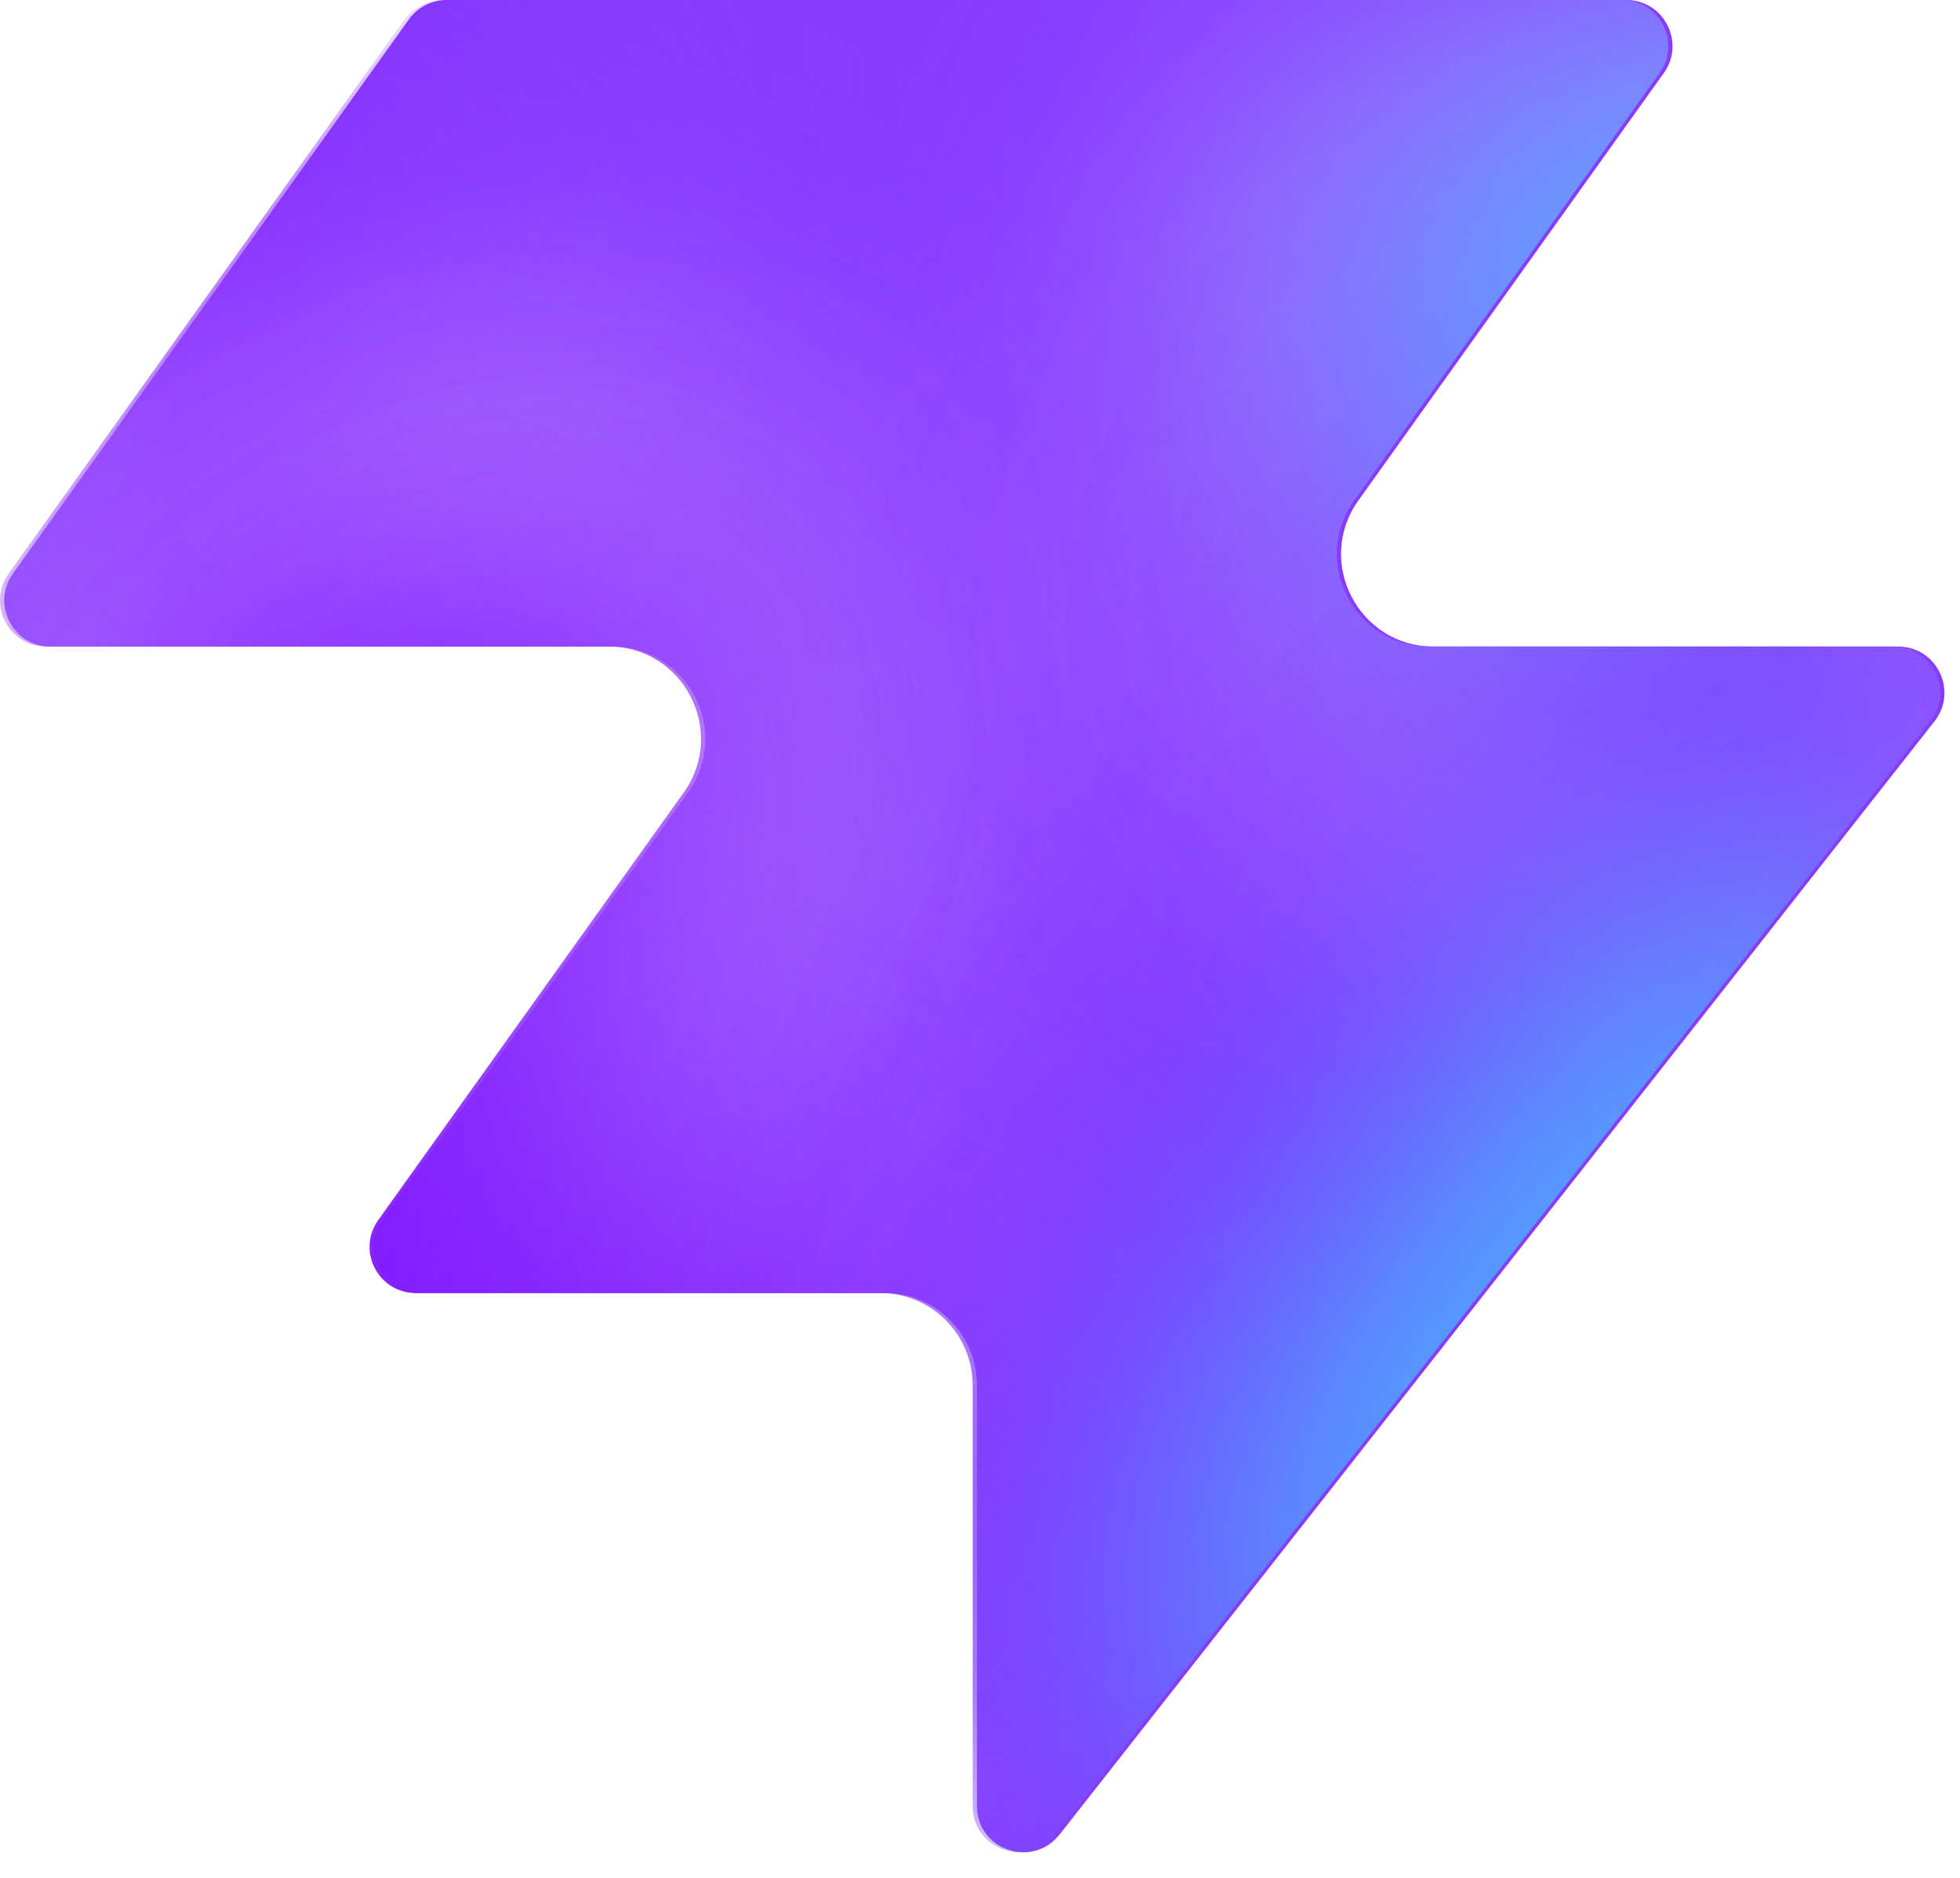
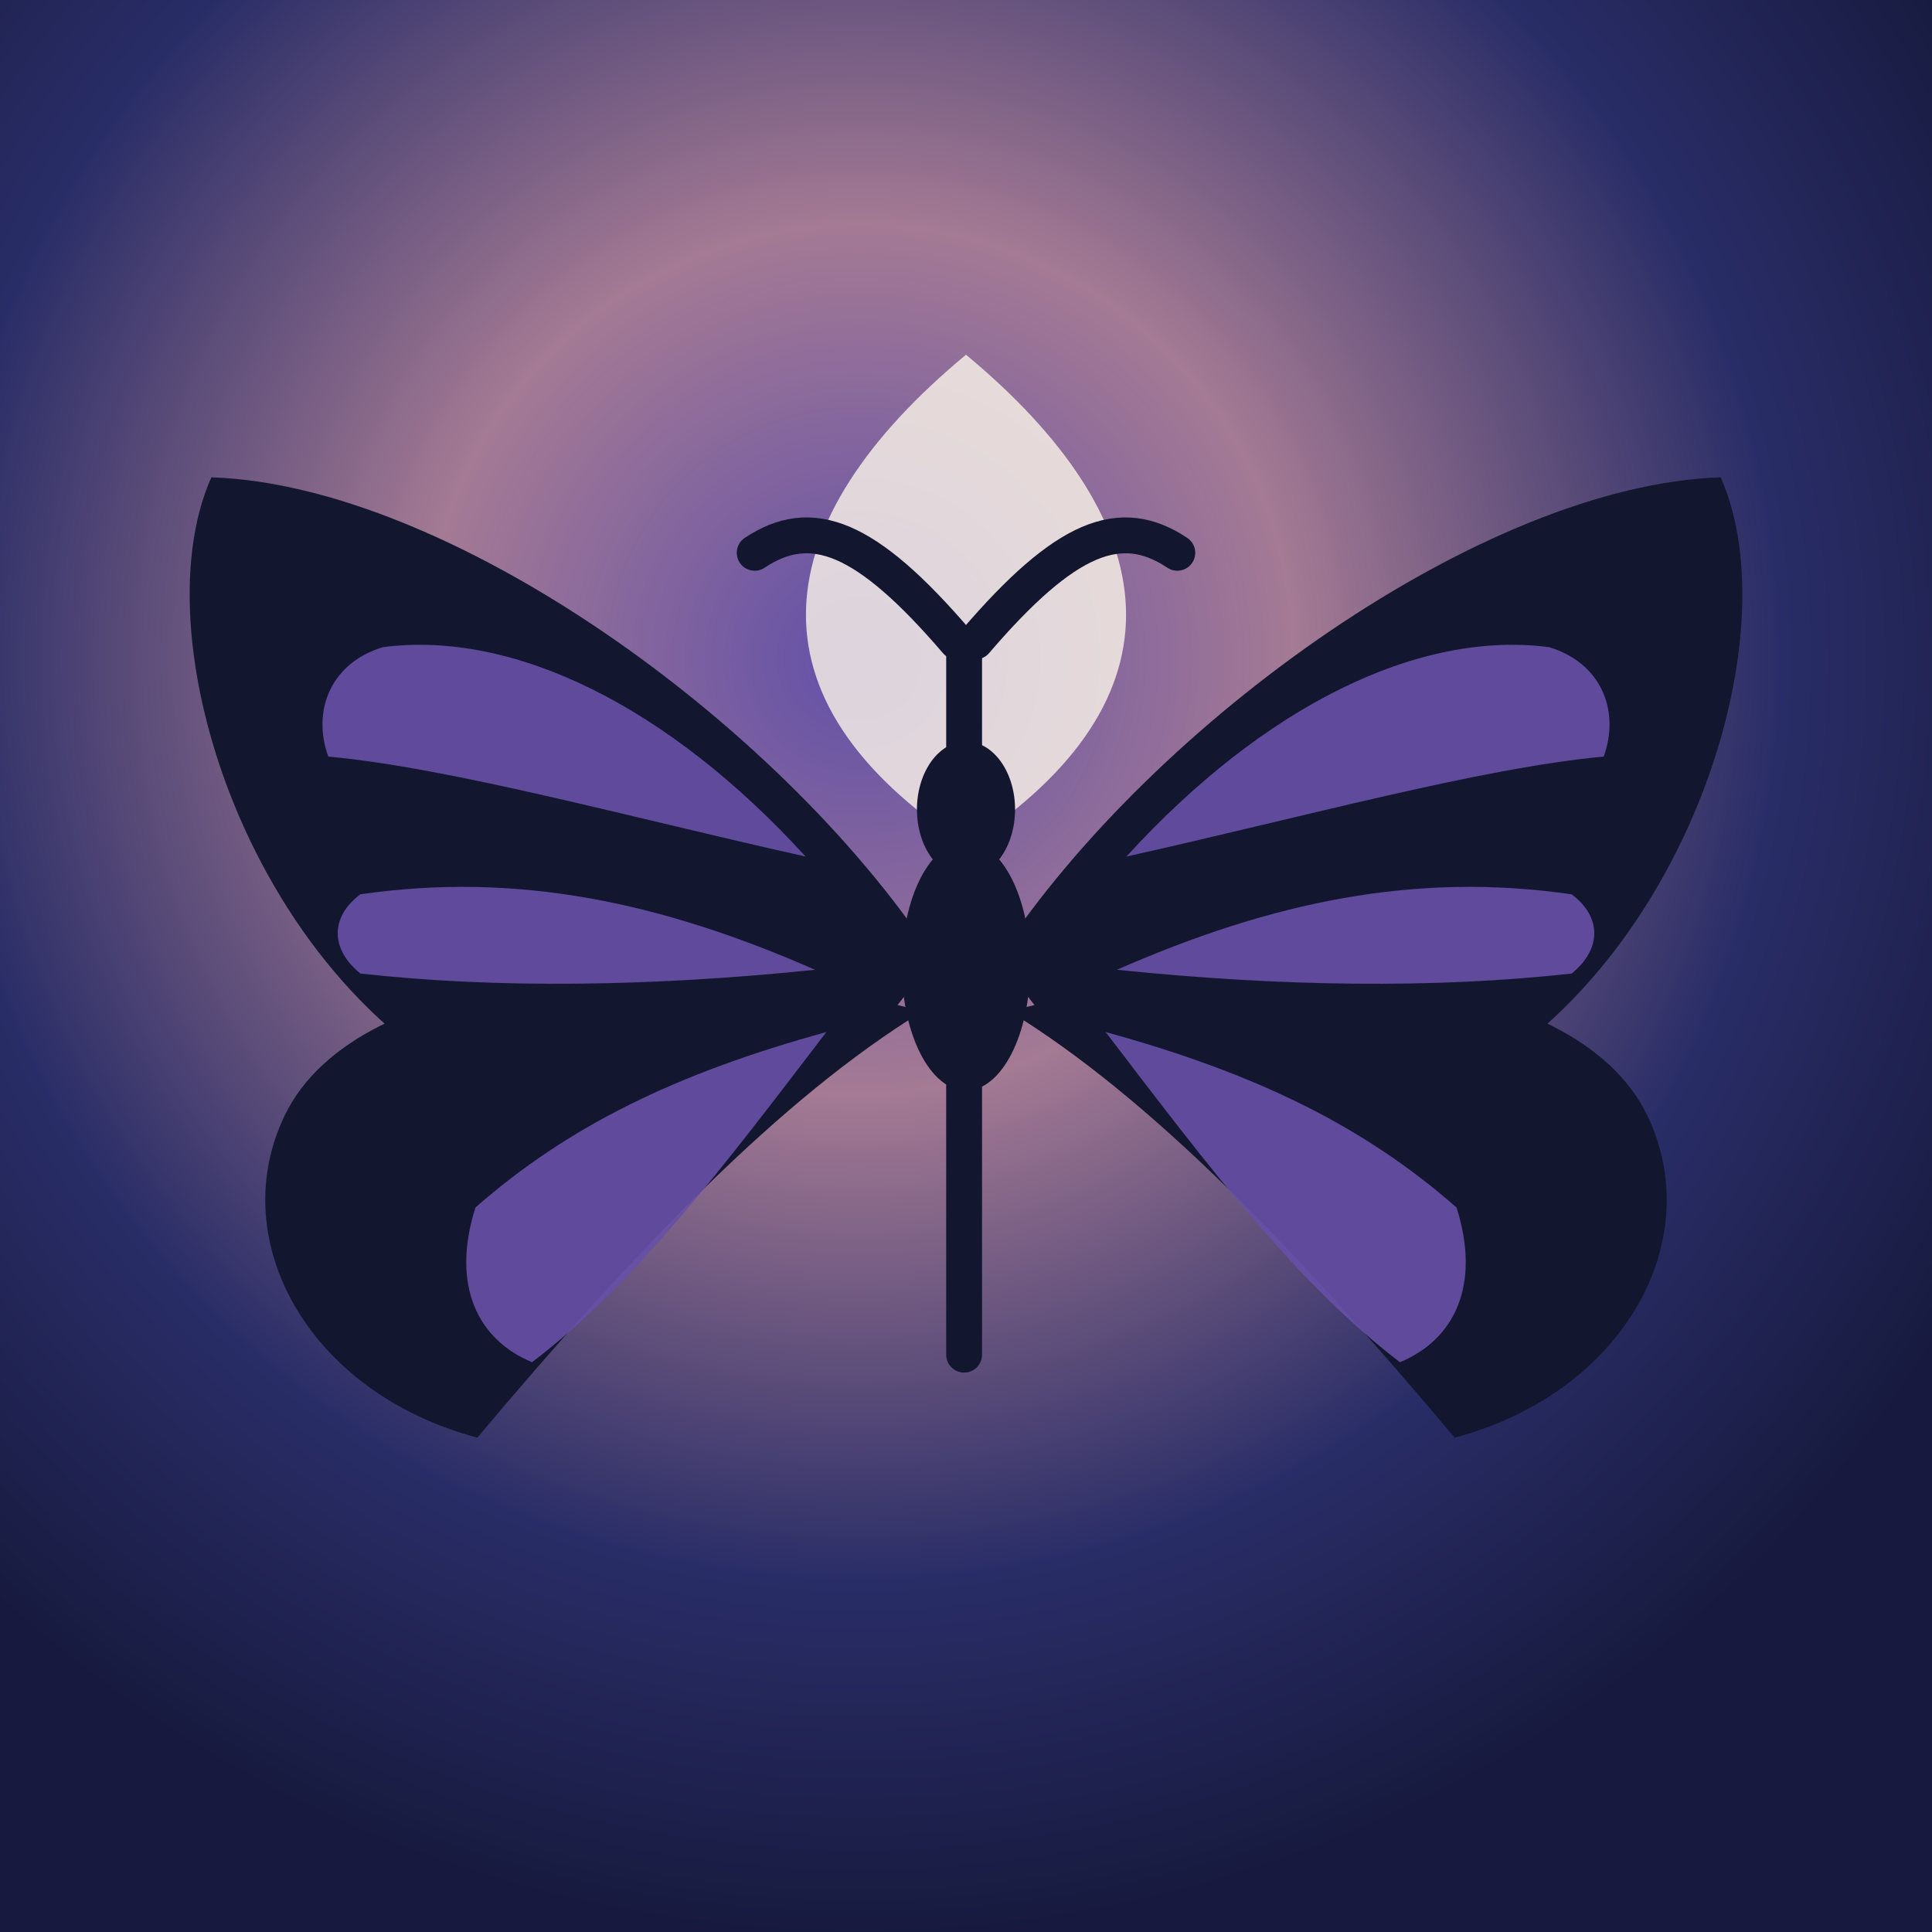
- <svg xmlns="http://www.w3.org/2000/svg" width="48" height="46" fill="none" viewBox="0 0 48 46">
-   <path fill="#863bff" d="M25.946 44.938c-.664.845-2.021.375-2.021-.698V33.937a2.26 2.26 0 0 0-2.262-2.262H10.287c-.92 0-1.456-1.04-.92-1.788l7.48-10.471c1.07-1.497 0-3.578-1.842-3.578H1.237c-.92 0-1.456-1.04-.92-1.788L10.013.474c.214-.297.556-.474.92-.474h28.894c.92 0 1.456 1.04.92 1.788l-7.48 10.471c-1.07 1.498 0 3.579 1.842 3.579h11.377c.943 0 1.473 1.088.89 1.83L25.947 44.94z" style="fill:#863bff;fill:color(display-p3 .525 .23 1);fill-opacity:1" />
-   <mask id="a" width="48" height="46" x="0" y="0" maskUnits="userSpaceOnUse" style="mask-type:alpha">
-     <path fill="#000" d="M25.842 44.938c-.664.844-2.021.375-2.021-.698V33.937a2.26 2.26 0 0 0-2.262-2.262H10.183c-.92 0-1.456-1.04-.92-1.788l7.48-10.471c1.07-1.498 0-3.579-1.842-3.579H1.133c-.92 0-1.456-1.04-.92-1.787L9.91.473c.214-.297.556-.474.92-.474h28.894c.92 0 1.456 1.04.92 1.788l-7.48 10.471c-1.07 1.498 0 3.578 1.842 3.578h11.377c.943 0 1.473 1.088.89 1.832L25.843 44.94z" style="fill:#000;fill-opacity:1" />
-   </mask>
-   <g mask="url(#a)">
-     <g filter="url(#b)">
-       <ellipse cx="5.508" cy="14.704" fill="#ede6ff" rx="5.508" ry="14.704" style="fill:#ede6ff;fill:color(display-p3 .927 .903 1);fill-opacity:1" transform="matrix(.00324 1 1 -.00324 -4.47 31.516)" />
-     </g>
-     <g filter="url(#c)">
-       <ellipse cx="10.399" cy="29.851" fill="#ede6ff" rx="10.399" ry="29.851" style="fill:#ede6ff;fill:color(display-p3 .927 .903 1);fill-opacity:1" transform="matrix(.00324 1 1 -.00324 -39.328 7.883)" />
-     </g>
-     <g filter="url(#d)">
-       <ellipse cx="5.508" cy="30.487" fill="#7e14ff" rx="5.508" ry="30.487" style="fill:#7e14ff;fill:color(display-p3 .492 .077 1);fill-opacity:1" transform="rotate(89.814 -25.913 -14.639)scale(1 -1)" />
-     </g>
-     <g filter="url(#e)">
-       <ellipse cx="5.508" cy="30.599" fill="#7e14ff" rx="5.508" ry="30.599" style="fill:#7e14ff;fill:color(display-p3 .492 .077 1);fill-opacity:1" transform="rotate(89.814 -32.644 -3.334)scale(1 -1)" />
-     </g>
-     <g filter="url(#f)">
-       <ellipse cx="5.508" cy="30.599" fill="#7e14ff" rx="5.508" ry="30.599" style="fill:#7e14ff;fill:color(display-p3 .492 .077 1);fill-opacity:1" transform="matrix(.00324 1 1 -.00324 -34.34 30.47)" />
-     </g>
-     <g filter="url(#g)">
-       <ellipse cx="14.072" cy="22.078" fill="#ede6ff" rx="14.072" ry="22.078" style="fill:#ede6ff;fill:color(display-p3 .927 .903 1);fill-opacity:1" transform="rotate(93.35 24.506 48.493)scale(-1 1)" />
-     </g>
-     <g filter="url(#h)">
-       <ellipse cx="3.47" cy="21.501" fill="#7e14ff" rx="3.47" ry="21.501" style="fill:#7e14ff;fill:color(display-p3 .492 .077 1);fill-opacity:1" transform="rotate(89.009 28.708 47.59)scale(-1 1)" />
-     </g>
-     <g filter="url(#i)">
-       <ellipse cx="3.47" cy="21.501" fill="#7e14ff" rx="3.47" ry="21.501" style="fill:#7e14ff;fill:color(display-p3 .492 .077 1);fill-opacity:1" transform="rotate(89.009 28.708 47.59)scale(-1 1)" />
-     </g>
-     <g filter="url(#j)">
-       <ellipse cx=".387" cy="8.972" fill="#7e14ff" rx="4.407" ry="29.108" style="fill:#7e14ff;fill:color(display-p3 .492 .077 1);fill-opacity:1" transform="rotate(39.51 .387 8.972)" />
-     </g>
-     <g filter="url(#k)">
-       <ellipse cx="47.523" cy="-6.092" fill="#7e14ff" rx="4.407" ry="29.108" style="fill:#7e14ff;fill:color(display-p3 .492 .077 1);fill-opacity:1" transform="rotate(37.892 47.523 -6.092)" />
-     </g>
-     <g filter="url(#l)">
-       <ellipse cx="41.412" cy="6.333" fill="#47bfff" rx="5.971" ry="9.665" style="fill:#47bfff;fill:color(display-p3 .28 .748 1);fill-opacity:1" transform="rotate(37.892 41.412 6.333)" />
-     </g>
-     <g filter="url(#m)">
-       <ellipse cx="-1.879" cy="38.332" fill="#7e14ff" rx="4.407" ry="29.108" style="fill:#7e14ff;fill:color(display-p3 .492 .077 1);fill-opacity:1" transform="rotate(37.892 -1.88 38.332)" />
-     </g>
-     <g filter="url(#n)">
-       <ellipse cx="-1.879" cy="38.332" fill="#7e14ff" rx="4.407" ry="29.108" style="fill:#7e14ff;fill:color(display-p3 .492 .077 1);fill-opacity:1" transform="rotate(37.892 -1.88 38.332)" />
-     </g>
-     <g filter="url(#o)">
-       <ellipse cx="35.651" cy="29.907" fill="#7e14ff" rx="4.407" ry="29.108" style="fill:#7e14ff;fill:color(display-p3 .492 .077 1);fill-opacity:1" transform="rotate(37.892 35.651 29.907)" />
-     </g>
-     <g filter="url(#p)">
-       <ellipse cx="38.418" cy="32.4" fill="#47bfff" rx="5.971" ry="15.297" style="fill:#47bfff;fill:color(display-p3 .28 .748 1);fill-opacity:1" transform="rotate(37.892 38.418 32.4)" />
-     </g>
+ <svg xmlns="http://www.w3.org/2000/svg" width="48" height="48" viewBox="0 0 1024 1024" fill="none">
+   <defs>
+     <radialGradient id="bg" cx="0" cy="0" r="1" gradientUnits="userSpaceOnUse" gradientTransform="translate(456 350) rotate(74) scale(676)">
+       <stop stop-color="#6250A8" />
+       <stop offset="0.34" stop-color="#A47A94" />
+       <stop offset="0.72" stop-color="#292D67" />
+       <stop offset="1" stop-color="#171A3E" />
+     </radialGradient>
+   </defs>
+   <rect width="1024" height="1024" fill="url(#bg)" />
+   <path d="M512 188C406 276 392 370 512 448C632 370 618 276 512 188Z" fill="#FFF8EC" fill-opacity="0.78" />
+   <g fill="#12172F">
+     <path d="M494 506C412 382 237 257 112 253C72 343 139 535 274 586C374 625 454 575 494 506Z" />
+     <path d="M530 506C612 382 787 257 912 253C952 343 885 535 750 586C650 625 570 575 530 506Z" />
+     <path d="M489 536C414 582 337 662 253 762C163 738 119 657 151 591C190 511 355 501 489 536Z" />
+     <path d="M535 536C610 582 687 662 771 762C861 738 905 657 873 591C834 511 669 501 535 536Z" />
  </g>
-   <defs>
-     <filter id="b" width="60.045" height="41.654" x="-19.77" y="16.149" color-interpolation-filters="sRGB" filterUnits="userSpaceOnUse">
-       <feFlood flood-opacity="0" result="BackgroundImageFix" />
-       <feBlend in="SourceGraphic" in2="BackgroundImageFix" result="shape" />
-       <feGaussianBlur result="effect1_foregroundBlur_2002_17158" stdDeviation="7.659" />
-     </filter>
-     <filter id="c" width="90.34" height="51.437" x="-54.613" y="-7.533" color-interpolation-filters="sRGB" filterUnits="userSpaceOnUse">
-       <feFlood flood-opacity="0" result="BackgroundImageFix" />
-       <feBlend in="SourceGraphic" in2="BackgroundImageFix" result="shape" />
-       <feGaussianBlur result="effect1_foregroundBlur_2002_17158" stdDeviation="7.659" />
-     </filter>
-     <filter id="d" width="79.355" height="29.4" x="-49.64" y="2.03" color-interpolation-filters="sRGB" filterUnits="userSpaceOnUse">
-       <feFlood flood-opacity="0" result="BackgroundImageFix" />
-       <feBlend in="SourceGraphic" in2="BackgroundImageFix" result="shape" />
-       <feGaussianBlur result="effect1_foregroundBlur_2002_17158" stdDeviation="4.596" />
-     </filter>
-     <filter id="e" width="79.579" height="29.4" x="-45.045" y="20.029" color-interpolation-filters="sRGB" filterUnits="userSpaceOnUse">
-       <feFlood flood-opacity="0" result="BackgroundImageFix" />
-       <feBlend in="SourceGraphic" in2="BackgroundImageFix" result="shape" />
-       <feGaussianBlur result="effect1_foregroundBlur_2002_17158" stdDeviation="4.596" />
-     </filter>
-     <filter id="f" width="79.579" height="29.4" x="-43.513" y="21.178" color-interpolation-filters="sRGB" filterUnits="userSpaceOnUse">
-       <feFlood flood-opacity="0" result="BackgroundImageFix" />
-       <feBlend in="SourceGraphic" in2="BackgroundImageFix" result="shape" />
-       <feGaussianBlur result="effect1_foregroundBlur_2002_17158" stdDeviation="4.596" />
-     </filter>
-     <filter id="g" width="74.749" height="58.852" x="15.756" y="-17.901" color-interpolation-filters="sRGB" filterUnits="userSpaceOnUse">
-       <feFlood flood-opacity="0" result="BackgroundImageFix" />
-       <feBlend in="SourceGraphic" in2="BackgroundImageFix" result="shape" />
-       <feGaussianBlur result="effect1_foregroundBlur_2002_17158" stdDeviation="7.659" />
-     </filter>
-     <filter id="h" width="61.377" height="25.362" x="23.548" y="2.284" color-interpolation-filters="sRGB" filterUnits="userSpaceOnUse">
-       <feFlood flood-opacity="0" result="BackgroundImageFix" />
-       <feBlend in="SourceGraphic" in2="BackgroundImageFix" result="shape" />
-       <feGaussianBlur result="effect1_foregroundBlur_2002_17158" stdDeviation="4.596" />
-     </filter>
-     <filter id="i" width="61.377" height="25.362" x="23.548" y="2.284" color-interpolation-filters="sRGB" filterUnits="userSpaceOnUse">
-       <feFlood flood-opacity="0" result="BackgroundImageFix" />
-       <feBlend in="SourceGraphic" in2="BackgroundImageFix" result="shape" />
-       <feGaussianBlur result="effect1_foregroundBlur_2002_17158" stdDeviation="4.596" />
-     </filter>
-     <filter id="j" width="56.045" height="63.649" x="-27.636" y="-22.853" color-interpolation-filters="sRGB" filterUnits="userSpaceOnUse">
-       <feFlood flood-opacity="0" result="BackgroundImageFix" />
-       <feBlend in="SourceGraphic" in2="BackgroundImageFix" result="shape" />
-       <feGaussianBlur result="effect1_foregroundBlur_2002_17158" stdDeviation="4.596" />
-     </filter>
-     <filter id="k" width="54.814" height="64.646" x="20.116" y="-38.415" color-interpolation-filters="sRGB" filterUnits="userSpaceOnUse">
-       <feFlood flood-opacity="0" result="BackgroundImageFix" />
-       <feBlend in="SourceGraphic" in2="BackgroundImageFix" result="shape" />
-       <feGaussianBlur result="effect1_foregroundBlur_2002_17158" stdDeviation="4.596" />
-     </filter>
-     <filter id="l" width="33.541" height="35.313" x="24.641" y="-11.323" color-interpolation-filters="sRGB" filterUnits="userSpaceOnUse">
-       <feFlood flood-opacity="0" result="BackgroundImageFix" />
-       <feBlend in="SourceGraphic" in2="BackgroundImageFix" result="shape" />
-       <feGaussianBlur result="effect1_foregroundBlur_2002_17158" stdDeviation="4.596" />
-     </filter>
-     <filter id="m" width="54.814" height="64.646" x="-29.286" y="6.009" color-interpolation-filters="sRGB" filterUnits="userSpaceOnUse">
-       <feFlood flood-opacity="0" result="BackgroundImageFix" />
-       <feBlend in="SourceGraphic" in2="BackgroundImageFix" result="shape" />
-       <feGaussianBlur result="effect1_foregroundBlur_2002_17158" stdDeviation="4.596" />
-     </filter>
-     <filter id="n" width="54.814" height="64.646" x="-29.286" y="6.009" color-interpolation-filters="sRGB" filterUnits="userSpaceOnUse">
-       <feFlood flood-opacity="0" result="BackgroundImageFix" />
-       <feBlend in="SourceGraphic" in2="BackgroundImageFix" result="shape" />
-       <feGaussianBlur result="effect1_foregroundBlur_2002_17158" stdDeviation="4.596" />
-     </filter>
-     <filter id="o" width="54.814" height="64.646" x="8.244" y="-2.416" color-interpolation-filters="sRGB" filterUnits="userSpaceOnUse">
-       <feFlood flood-opacity="0" result="BackgroundImageFix" />
-       <feBlend in="SourceGraphic" in2="BackgroundImageFix" result="shape" />
-       <feGaussianBlur result="effect1_foregroundBlur_2002_17158" stdDeviation="4.596" />
-     </filter>
-     <filter id="p" width="39.409" height="43.623" x="18.713" y="10.588" color-interpolation-filters="sRGB" filterUnits="userSpaceOnUse">
-       <feFlood flood-opacity="0" result="BackgroundImageFix" />
-       <feBlend in="SourceGraphic" in2="BackgroundImageFix" result="shape" />
-       <feGaussianBlur result="effect1_foregroundBlur_2002_17158" stdDeviation="4.596" />
-     </filter>
-   </defs>
+   <g fill="#6750A8" fill-opacity="0.9">
+     <path d="M203 343C272 334 354 374 427 454C333 433 239 407 174 401C165 376 176 351 203 343Z" />
+     <path d="M821 343C752 334 670 374 597 454C691 433 785 407 850 401C859 376 848 351 821 343Z" />
+     <path d="M191 474C274 462 350 478 432 514C345 523 263 524 191 516C175 503 175 486 191 474Z" />
+     <path d="M833 474C750 462 674 478 592 514C679 523 761 524 833 516C849 503 849 486 833 474Z" />
+     <path d="M252 640C301 597 358 569 438 547C383 619 337 680 282 722C253 710 239 681 252 640Z" />
+     <path d="M772 640C723 597 666 569 586 547C641 619 687 680 742 722C771 710 785 681 772 640Z" />
+   </g>
+   <g stroke="#12172F" stroke-width="19" stroke-linecap="round" stroke-linejoin="round">
+     <path d="M511 347V718" />
+     <path d="M507 340C459 284 430 273 400 293" />
+     <path d="M517 340C565 284 594 273 624 293" />
+   </g>
+   <ellipse cx="512" cy="512" rx="34" ry="66" fill="#12172F" />
+   <ellipse cx="512" cy="429" rx="26" ry="36" fill="#12172F" />
</svg>
